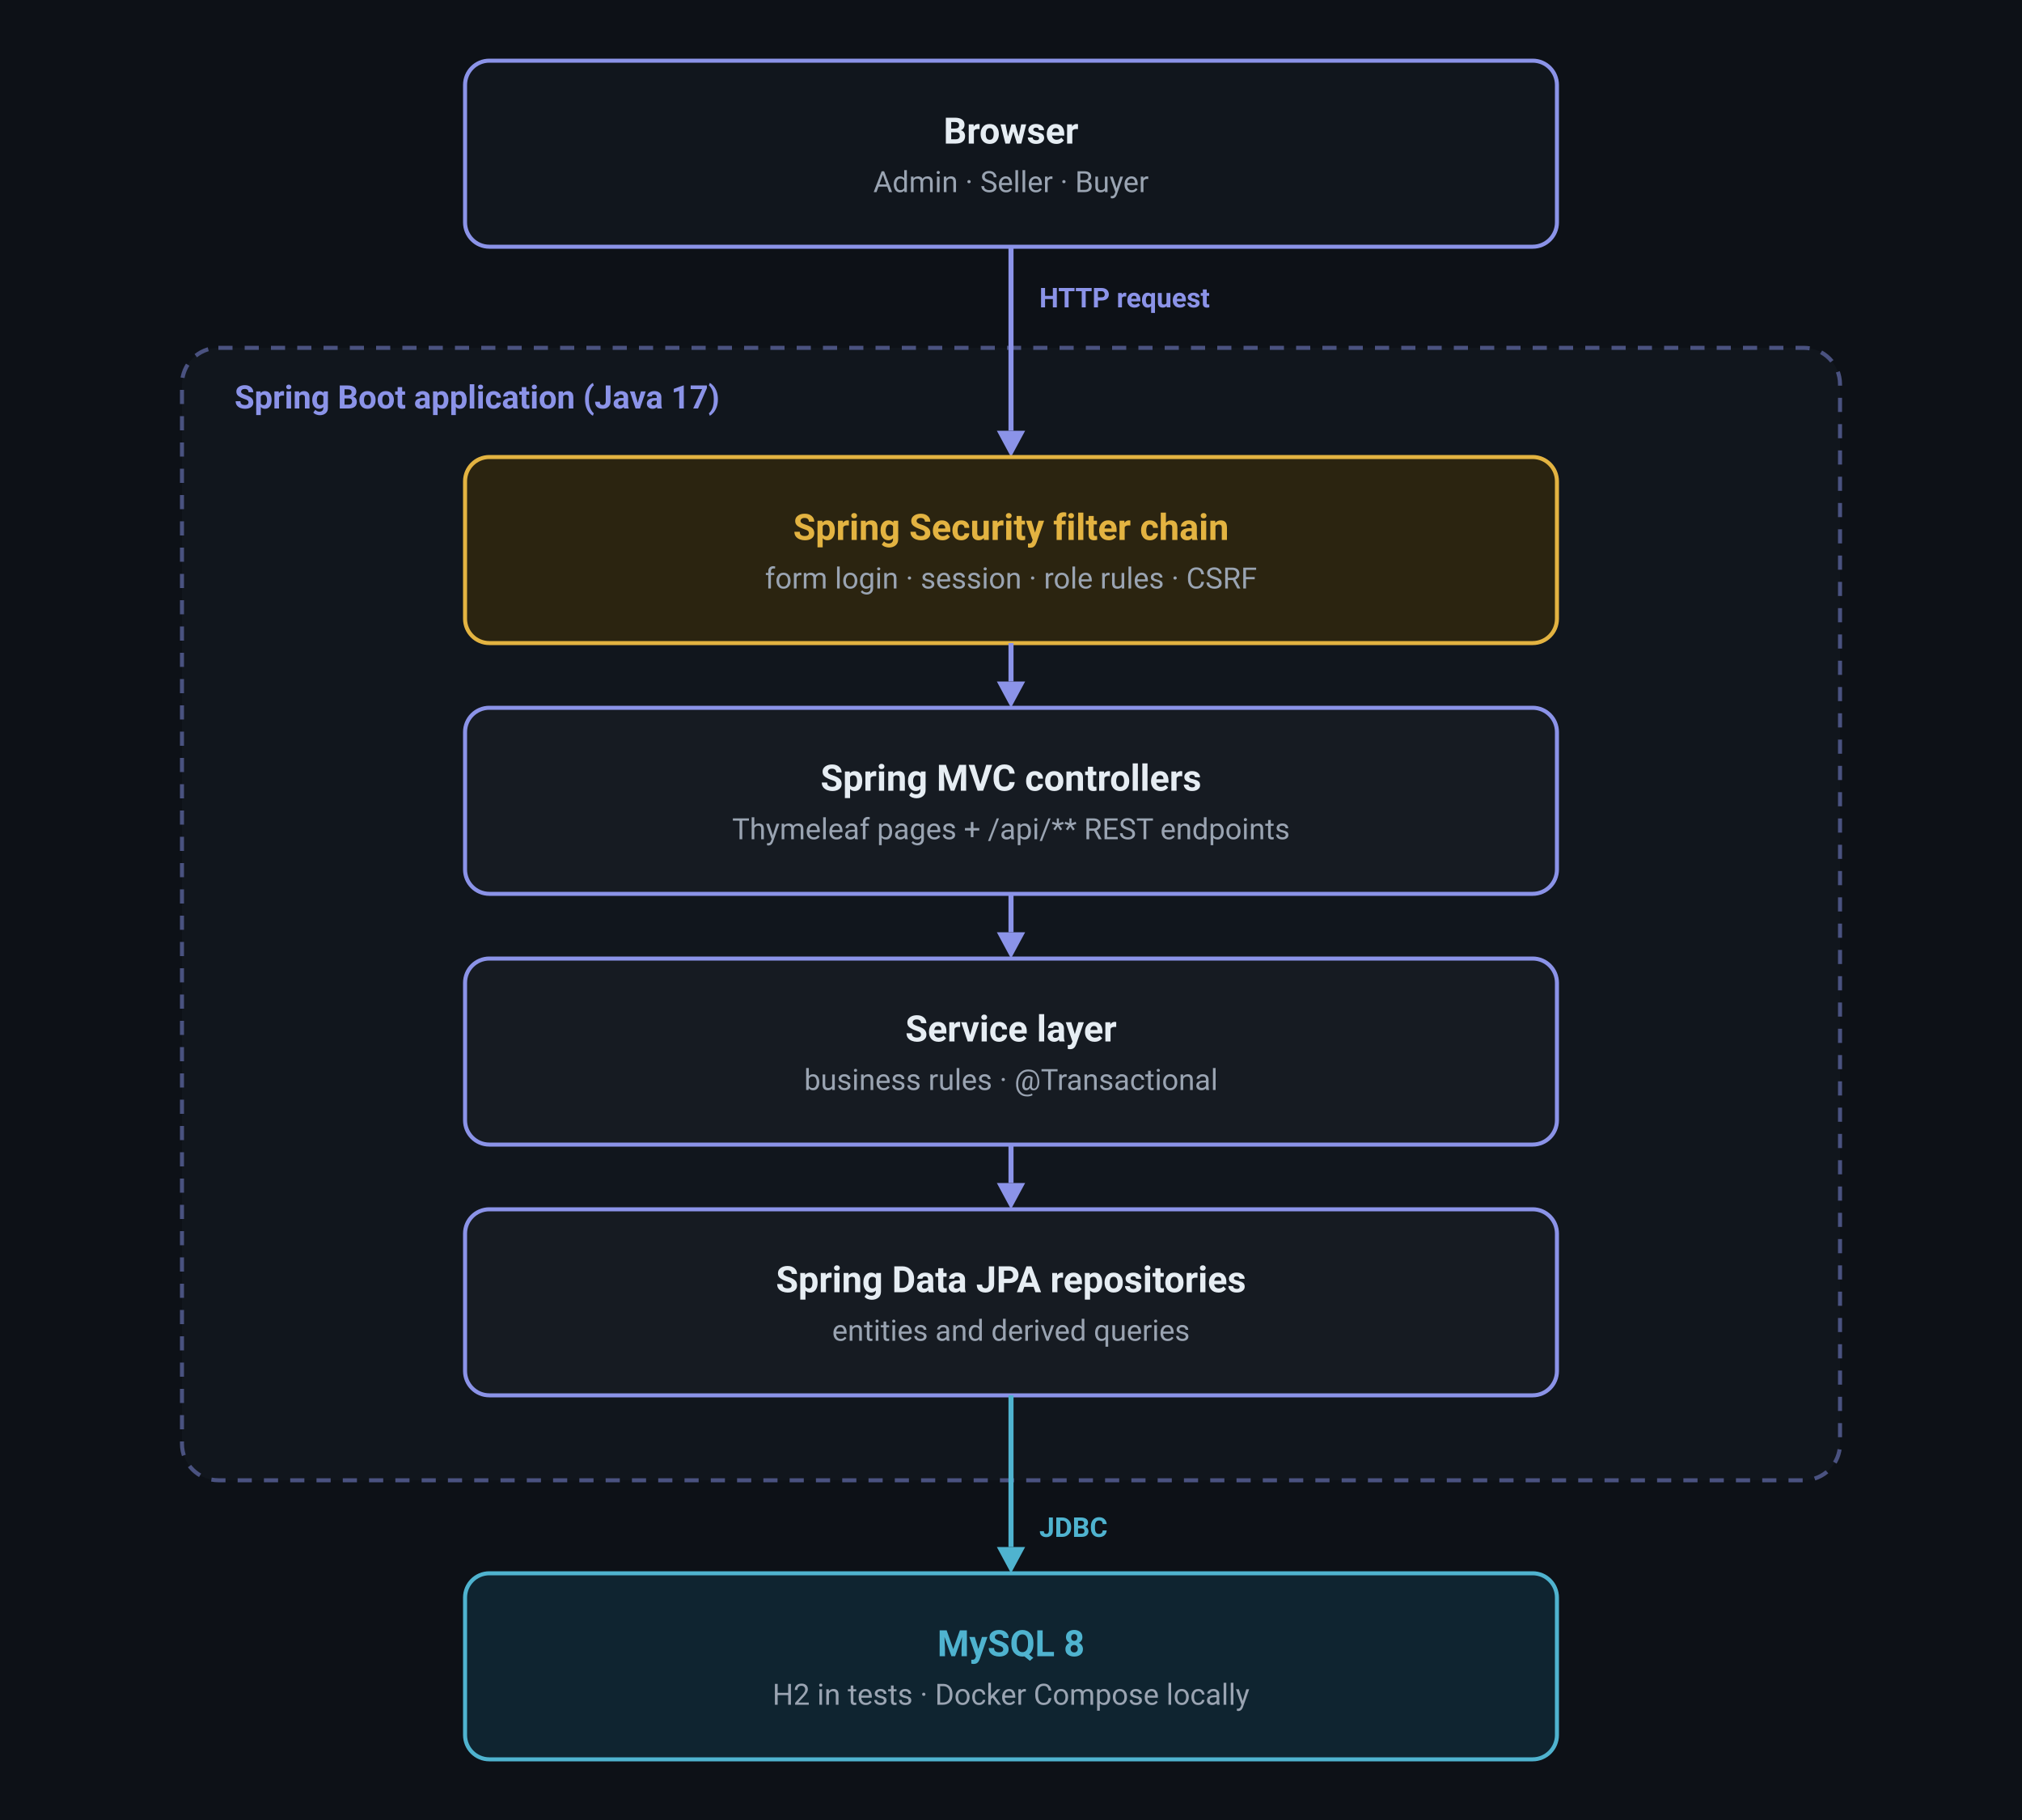
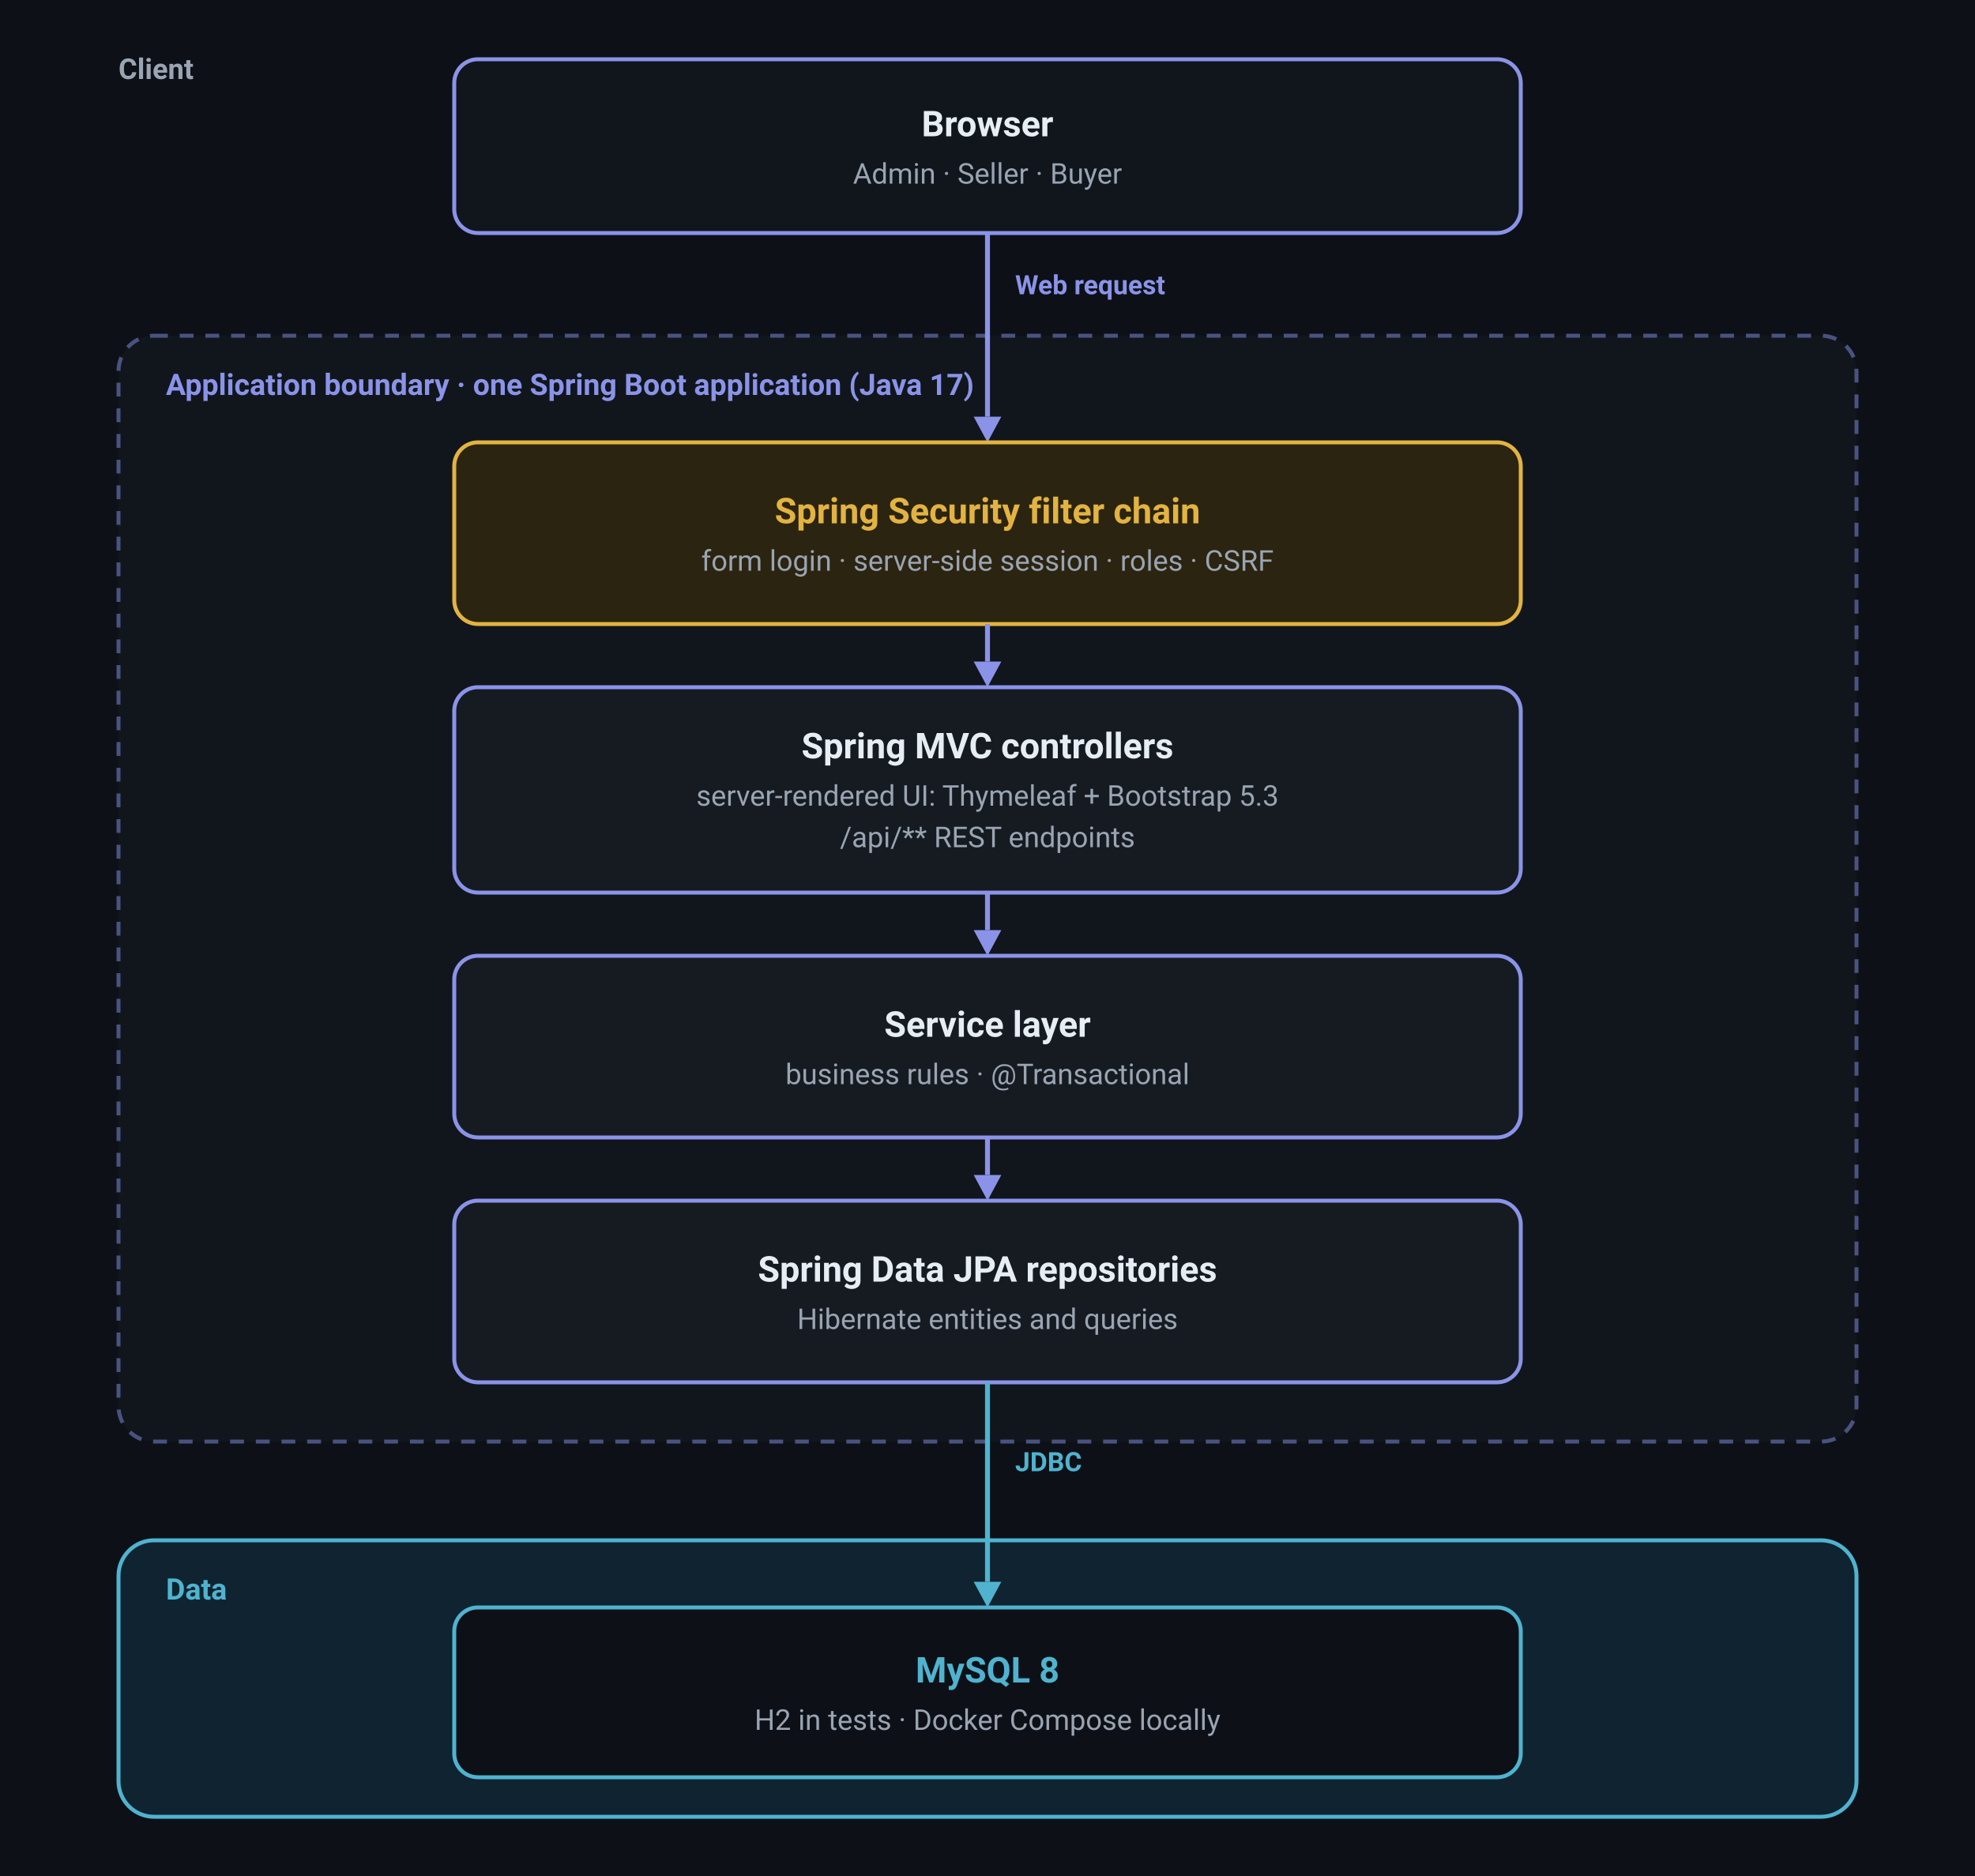
- <svg xmlns="http://www.w3.org/2000/svg" viewBox="0 0 1000 900" width="1000" height="900" role="img" aria-label="MarketHub architecture: browser for Admin, Seller and Buyer, Spring Security filter chain, Spring MVC controllers with Thymeleaf pages and REST endpoints, service layer, Spring Data JPA repositories, MySQL 8, all inside one Spring Boot application">
+ <svg xmlns="http://www.w3.org/2000/svg" viewBox="0 0 1000 950" width="1000" height="950" role="img" aria-label="MarketHub architecture: a browser used by Admin, Seller and Buyer sends web requests into one Spring Boot application, through the Spring Security filter chain (form login, session, roles, CSRF), Spring MVC controllers (server-rendered Thymeleaf + Bootstrap pages and /api/** REST endpoints), the @Transactional service layer and Spring Data JPA repositories, to MySQL 8 over JDBC.">
  <style>text{font-family:-apple-system,"Segoe UI",Roboto,Helvetica,Arial,sans-serif}</style>
-   <rect width="1000" height="900" fill="#0d1117" />
-   <rect x="230" y="30" width="540" height="92" rx="12" fill="#11161d" stroke="#8b93e8" stroke-width="2" />
-   <text x="500.0" y="71.0" font-size="18" font-weight="700" fill="#e6edf3" text-anchor="middle">Browser</text>
-   <text x="500.0" y="95.0" font-size="14.5" font-weight="400" fill="#9aa4b2" text-anchor="middle">Admin  ·  Seller  ·  Buyer</text>
-   <rect x="90" y="172" width="820" height="560" rx="18" fill="#11161d" stroke="#4a5280" stroke-width="2" stroke-dasharray="7 6" />
-   <text x="116" y="202" font-size="16" font-weight="700" fill="#8b93e8" text-anchor="start">Spring Boot application  (Java 17)</text>
-   <path d="M500.0,122.0 L500.0,213.0" fill="none" stroke="#8b93e8" stroke-width="2.5" />
-   <path d="M500.0,226.0 L507.0,213.0 L493.0,213.0 z" fill="#8b93e8" />
-   <text x="514.0" y="152.0" font-size="13.5" font-weight="600" fill="#8b93e8" text-anchor="start">HTTP request</text>
-   <rect x="230" y="226" width="540" height="92" rx="12" fill="#2b2410" stroke="#e3b341" stroke-width="2" />
-   <text x="500.0" y="267.0" font-size="18" font-weight="700" fill="#e3b341" text-anchor="middle">Spring Security filter chain</text>
-   <text x="500.0" y="291.0" font-size="14.5" font-weight="400" fill="#9aa4b2" text-anchor="middle">form login · session · role rules · CSRF</text>
-   <path d="M500.0,318.0 L500.0,337.0" fill="none" stroke="#8b93e8" stroke-width="2.5" />
-   <path d="M500.0,350.0 L507.0,337.0 L493.0,337.0 z" fill="#8b93e8" />
-   <rect x="230" y="350" width="540" height="92" rx="12" fill="#161b22" stroke="#8b93e8" stroke-width="2" />
-   <text x="500.0" y="391.0" font-size="18" font-weight="700" fill="#e6edf3" text-anchor="middle">Spring MVC controllers</text>
-   <text x="500.0" y="415.0" font-size="14.5" font-weight="400" fill="#9aa4b2" text-anchor="middle">Thymeleaf pages  +  /api/** REST endpoints</text>
-   <path d="M500.0,442.0 L500.0,461.0" fill="none" stroke="#8b93e8" stroke-width="2.5" />
-   <path d="M500.0,474.0 L507.0,461.0 L493.0,461.0 z" fill="#8b93e8" />
-   <rect x="230" y="474" width="540" height="92" rx="12" fill="#161b22" stroke="#8b93e8" stroke-width="2" />
-   <text x="500.0" y="515.0" font-size="18" font-weight="700" fill="#e6edf3" text-anchor="middle">Service layer</text>
-   <text x="500.0" y="539.0" font-size="14.5" font-weight="400" fill="#9aa4b2" text-anchor="middle">business rules · @Transactional</text>
-   <path d="M500.0,566.0 L500.0,585.0" fill="none" stroke="#8b93e8" stroke-width="2.5" />
-   <path d="M500.0,598.0 L507.0,585.0 L493.0,585.0 z" fill="#8b93e8" />
-   <rect x="230" y="598" width="540" height="92" rx="12" fill="#161b22" stroke="#8b93e8" stroke-width="2" />
-   <text x="500.0" y="639.0" font-size="18" font-weight="700" fill="#e6edf3" text-anchor="middle">Spring Data JPA repositories</text>
-   <text x="500.0" y="663.0" font-size="14.5" font-weight="400" fill="#9aa4b2" text-anchor="middle">entities and derived queries</text>
-   <path d="M500.0,690.0 L500.0,765.0" fill="none" stroke="#4fb3cf" stroke-width="2.5" />
-   <path d="M500.0,778.0 L507.0,765.0 L493.0,765.0 z" fill="#4fb3cf" />
-   <text x="514.0" y="760.0" font-size="13.5" font-weight="600" fill="#4fb3cf" text-anchor="start">JDBC</text>
-   <rect x="230" y="778" width="540" height="92" rx="12" fill="#0f2430" stroke="#4fb3cf" stroke-width="2" />
-   <text x="500.0" y="819.0" font-size="18" font-weight="700" fill="#4fb3cf" text-anchor="middle">MySQL 8</text>
-   <text x="500.0" y="843.0" font-size="14.5" font-weight="400" fill="#9aa4b2" text-anchor="middle">H2 in tests  ·  Docker Compose locally</text>
+   <rect width="1000" height="950" fill="#0d1117" />
+   <text x="60" y="40" font-size="14.5" font-weight="700" fill="#9aa4b2" text-anchor="start">Client</text>
+   <rect x="230" y="30" width="540" height="88" rx="12" fill="#11161d" stroke="#8b93e8" stroke-width="2" />
+   <text x="500.0" y="69.0" font-size="18" font-weight="700" fill="#e6edf3" text-anchor="middle">Browser</text>
+   <text x="500.0" y="93.0" font-size="14.5" font-weight="400" fill="#9aa4b2" text-anchor="middle">Admin  ·  Seller  ·  Buyer</text>
+   <rect x="60" y="170" width="880" height="560" rx="18" fill="#11161d" stroke="#4a5280" stroke-width="2" stroke-dasharray="7 6" />
+   <text x="84" y="200" font-size="15" font-weight="700" fill="#8b93e8" text-anchor="start">Application boundary  ·  one Spring Boot application (Java 17)</text>
+   <path d="M500.0,118.0 L500.0,211.0" fill="none" stroke="#8b93e8" stroke-width="2.5" />
+   <path d="M500.0,224.0 L507.0,211.0 L493.0,211.0 z" fill="#8b93e8" />
+   <text x="514.0" y="149.0" font-size="13.5" font-weight="600" fill="#8b93e8" text-anchor="start">Web request</text>
+   <rect x="230" y="224" width="540" height="92" rx="12" fill="#2b2410" stroke="#e3b341" stroke-width="2" />
+   <text x="500.0" y="265.0" font-size="18" font-weight="700" fill="#e3b341" text-anchor="middle">Spring Security filter chain</text>
+   <text x="500.0" y="289.0" font-size="14.5" font-weight="400" fill="#9aa4b2" text-anchor="middle">form login · server-side session · roles · CSRF</text>
+   <path d="M500.0,316.0 L500.0,335.0" fill="none" stroke="#8b93e8" stroke-width="2.5" />
+   <path d="M500.0,348.0 L507.0,335.0 L493.0,335.0 z" fill="#8b93e8" />
+   <rect x="230" y="348" width="540" height="104" rx="12" fill="#161b22" stroke="#8b93e8" stroke-width="2" />
+   <text x="500.0" y="384.0" font-size="18" font-weight="700" fill="#e6edf3" text-anchor="middle">Spring MVC controllers</text>
+   <text x="500.0" y="408.0" font-size="14.5" font-weight="400" fill="#9aa4b2" text-anchor="middle">server-rendered UI: Thymeleaf + Bootstrap 5.3</text>
+   <text x="500.0" y="429.0" font-size="14.5" font-weight="400" fill="#9aa4b2" text-anchor="middle">/api/** REST endpoints</text>
+   <path d="M500.0,452.0 L500.0,471.0" fill="none" stroke="#8b93e8" stroke-width="2.5" />
+   <path d="M500.0,484.0 L507.0,471.0 L493.0,471.0 z" fill="#8b93e8" />
+   <rect x="230" y="484" width="540" height="92" rx="12" fill="#161b22" stroke="#8b93e8" stroke-width="2" />
+   <text x="500.0" y="525.0" font-size="18" font-weight="700" fill="#e6edf3" text-anchor="middle">Service layer</text>
+   <text x="500.0" y="549.0" font-size="14.5" font-weight="400" fill="#9aa4b2" text-anchor="middle">business rules · @Transactional</text>
+   <path d="M500.0,576.0 L500.0,595.0" fill="none" stroke="#8b93e8" stroke-width="2.5" />
+   <path d="M500.0,608.0 L507.0,595.0 L493.0,595.0 z" fill="#8b93e8" />
+   <rect x="230" y="608" width="540" height="92" rx="12" fill="#161b22" stroke="#8b93e8" stroke-width="2" />
+   <text x="500.0" y="649.0" font-size="18" font-weight="700" fill="#e6edf3" text-anchor="middle">Spring Data JPA repositories</text>
+   <text x="500.0" y="673.0" font-size="14.5" font-weight="400" fill="#9aa4b2" text-anchor="middle">Hibernate entities and queries</text>
+   <rect x="60" y="780" width="880" height="140" rx="18" fill="#0f2430" stroke="#4fb3cf" stroke-width="2" />
+   <text x="84" y="810" font-size="15" font-weight="700" fill="#4fb3cf" text-anchor="start">Data</text>
+   <path d="M500.0,700.0 L500.0,801.0" fill="none" stroke="#4fb3cf" stroke-width="2.5" />
+   <path d="M500.0,814.0 L507.0,801.0 L493.0,801.0 z" fill="#4fb3cf" />
+   <text x="514.0" y="745.0" font-size="13.5" font-weight="600" fill="#4fb3cf" text-anchor="start">JDBC</text>
+   <rect x="230" y="814" width="540" height="86" rx="12" fill="#0d1117" stroke="#4fb3cf" stroke-width="2" />
+   <text x="500.0" y="852.0" font-size="18" font-weight="700" fill="#4fb3cf" text-anchor="middle">MySQL 8</text>
+   <text x="500.0" y="876.0" font-size="14.5" font-weight="400" fill="#9aa4b2" text-anchor="middle">H2 in tests  ·  Docker Compose locally</text>
</svg>
